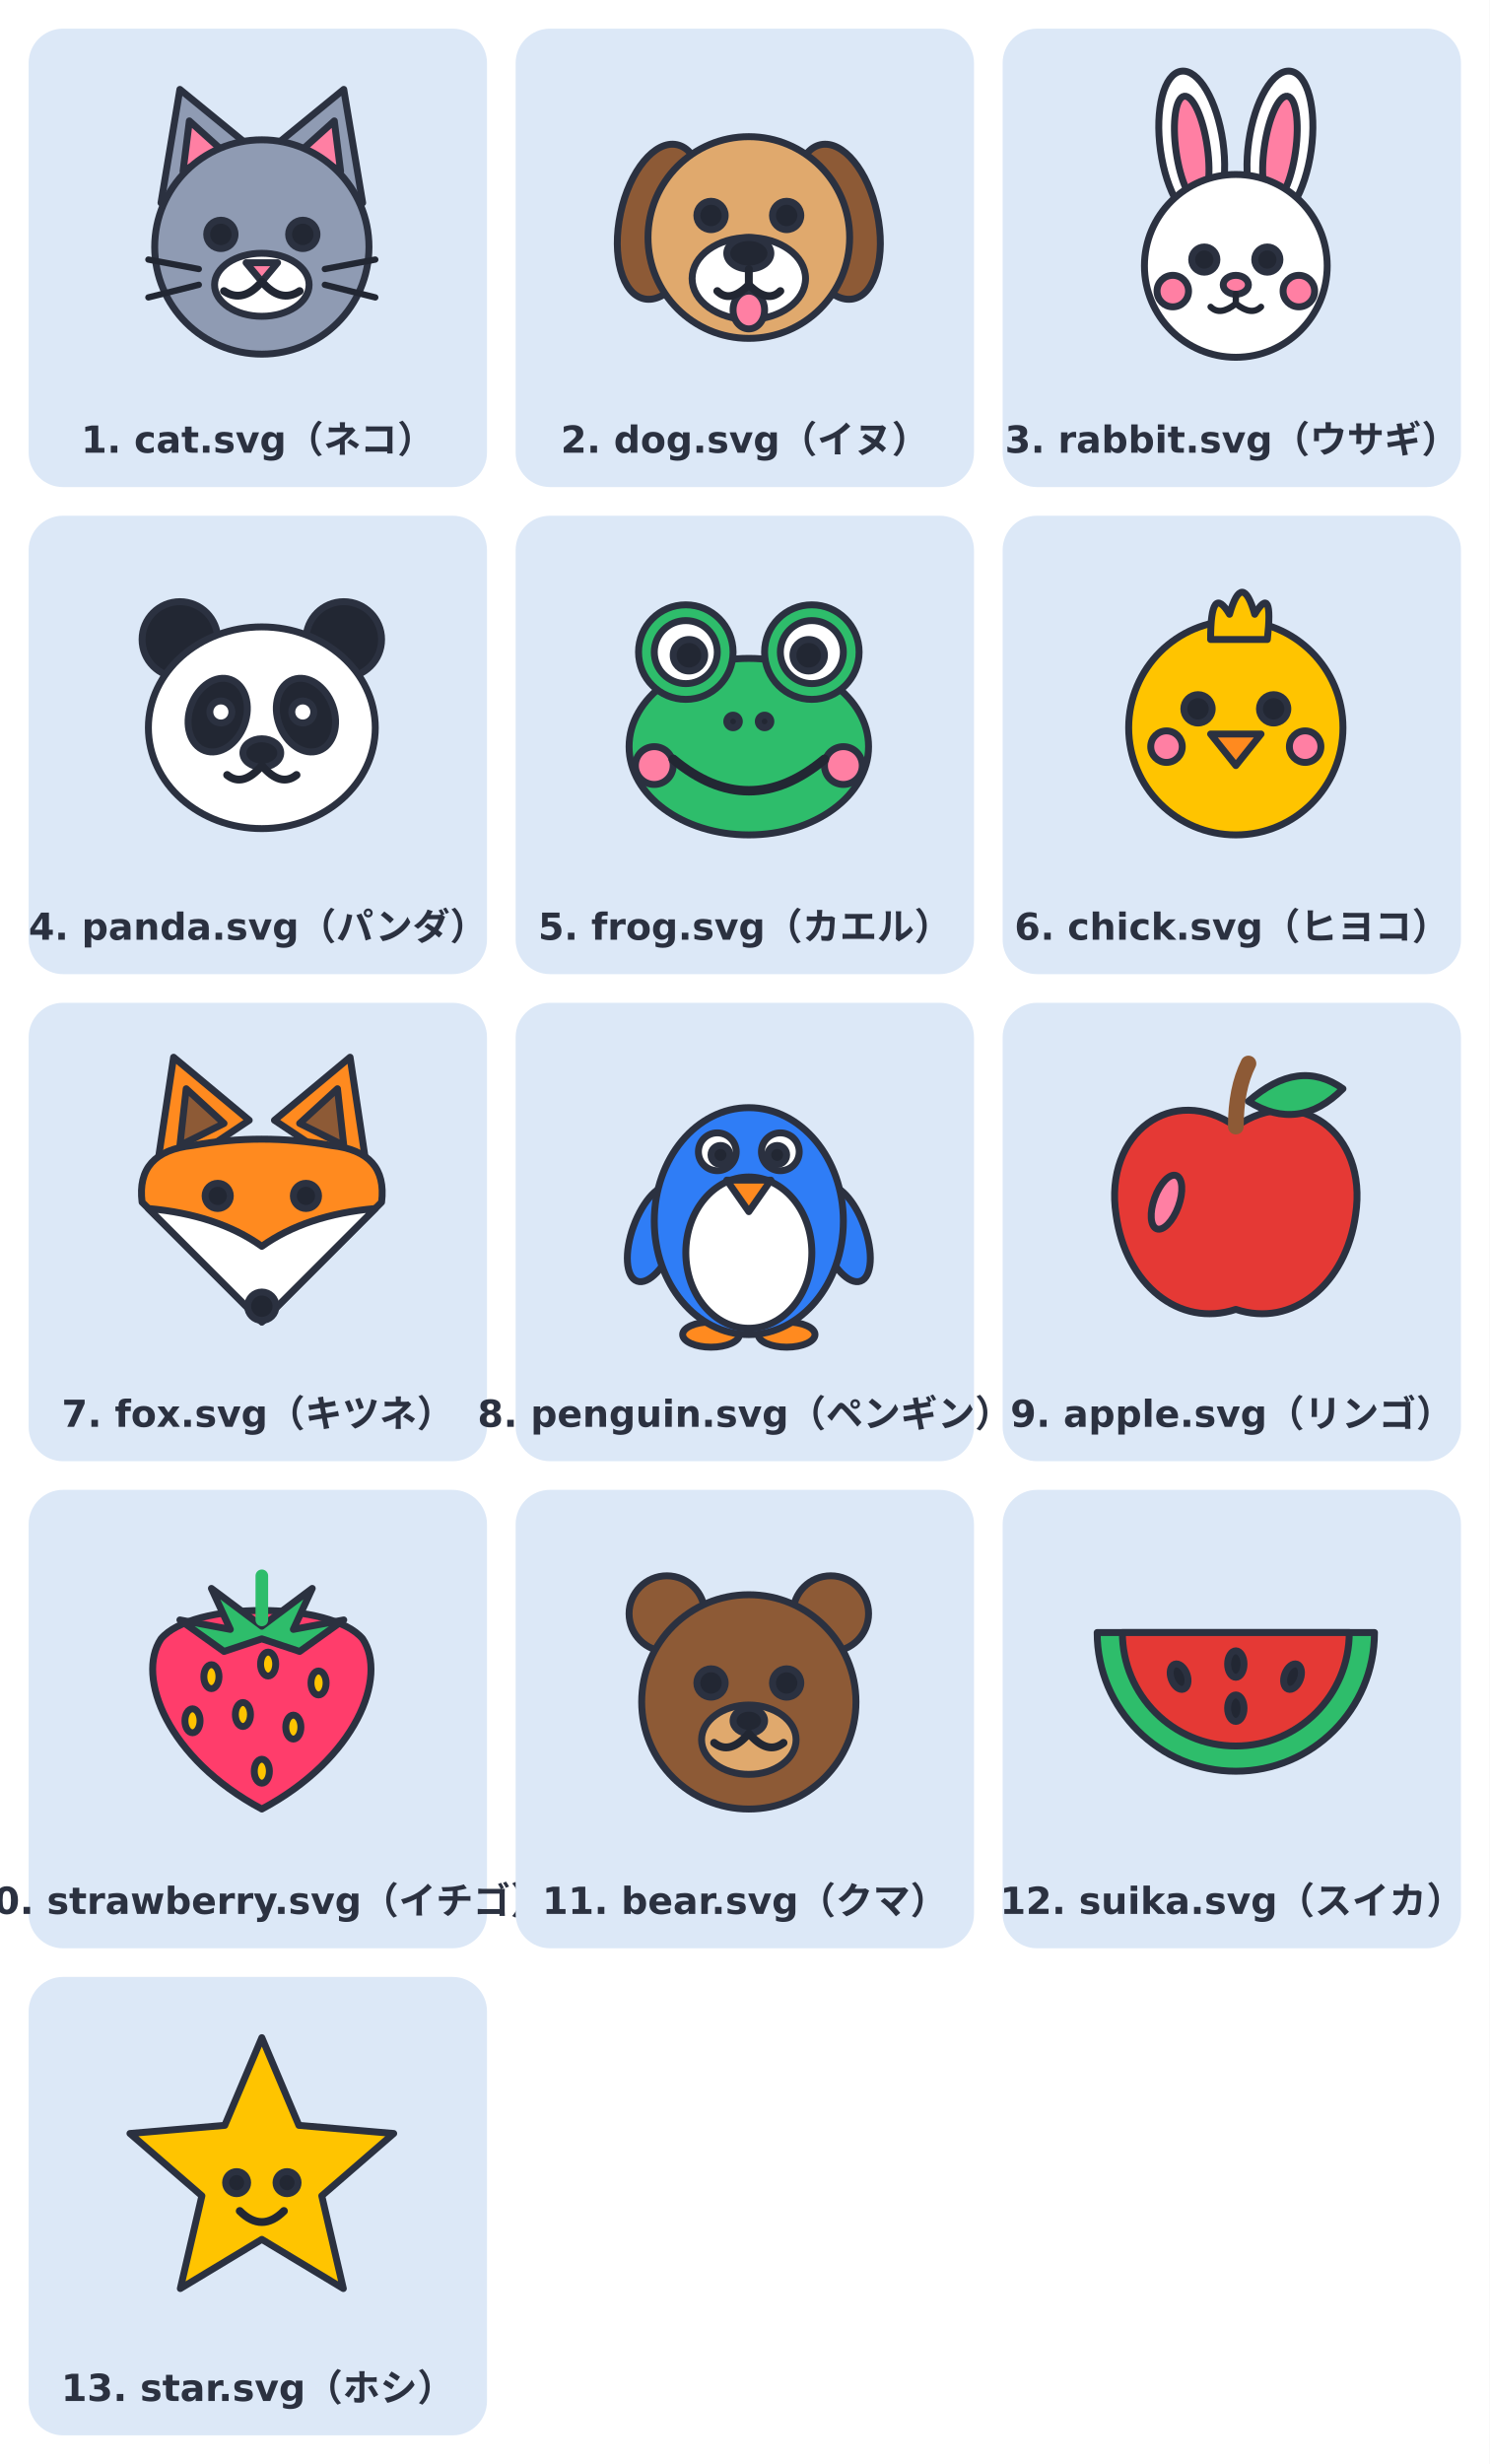
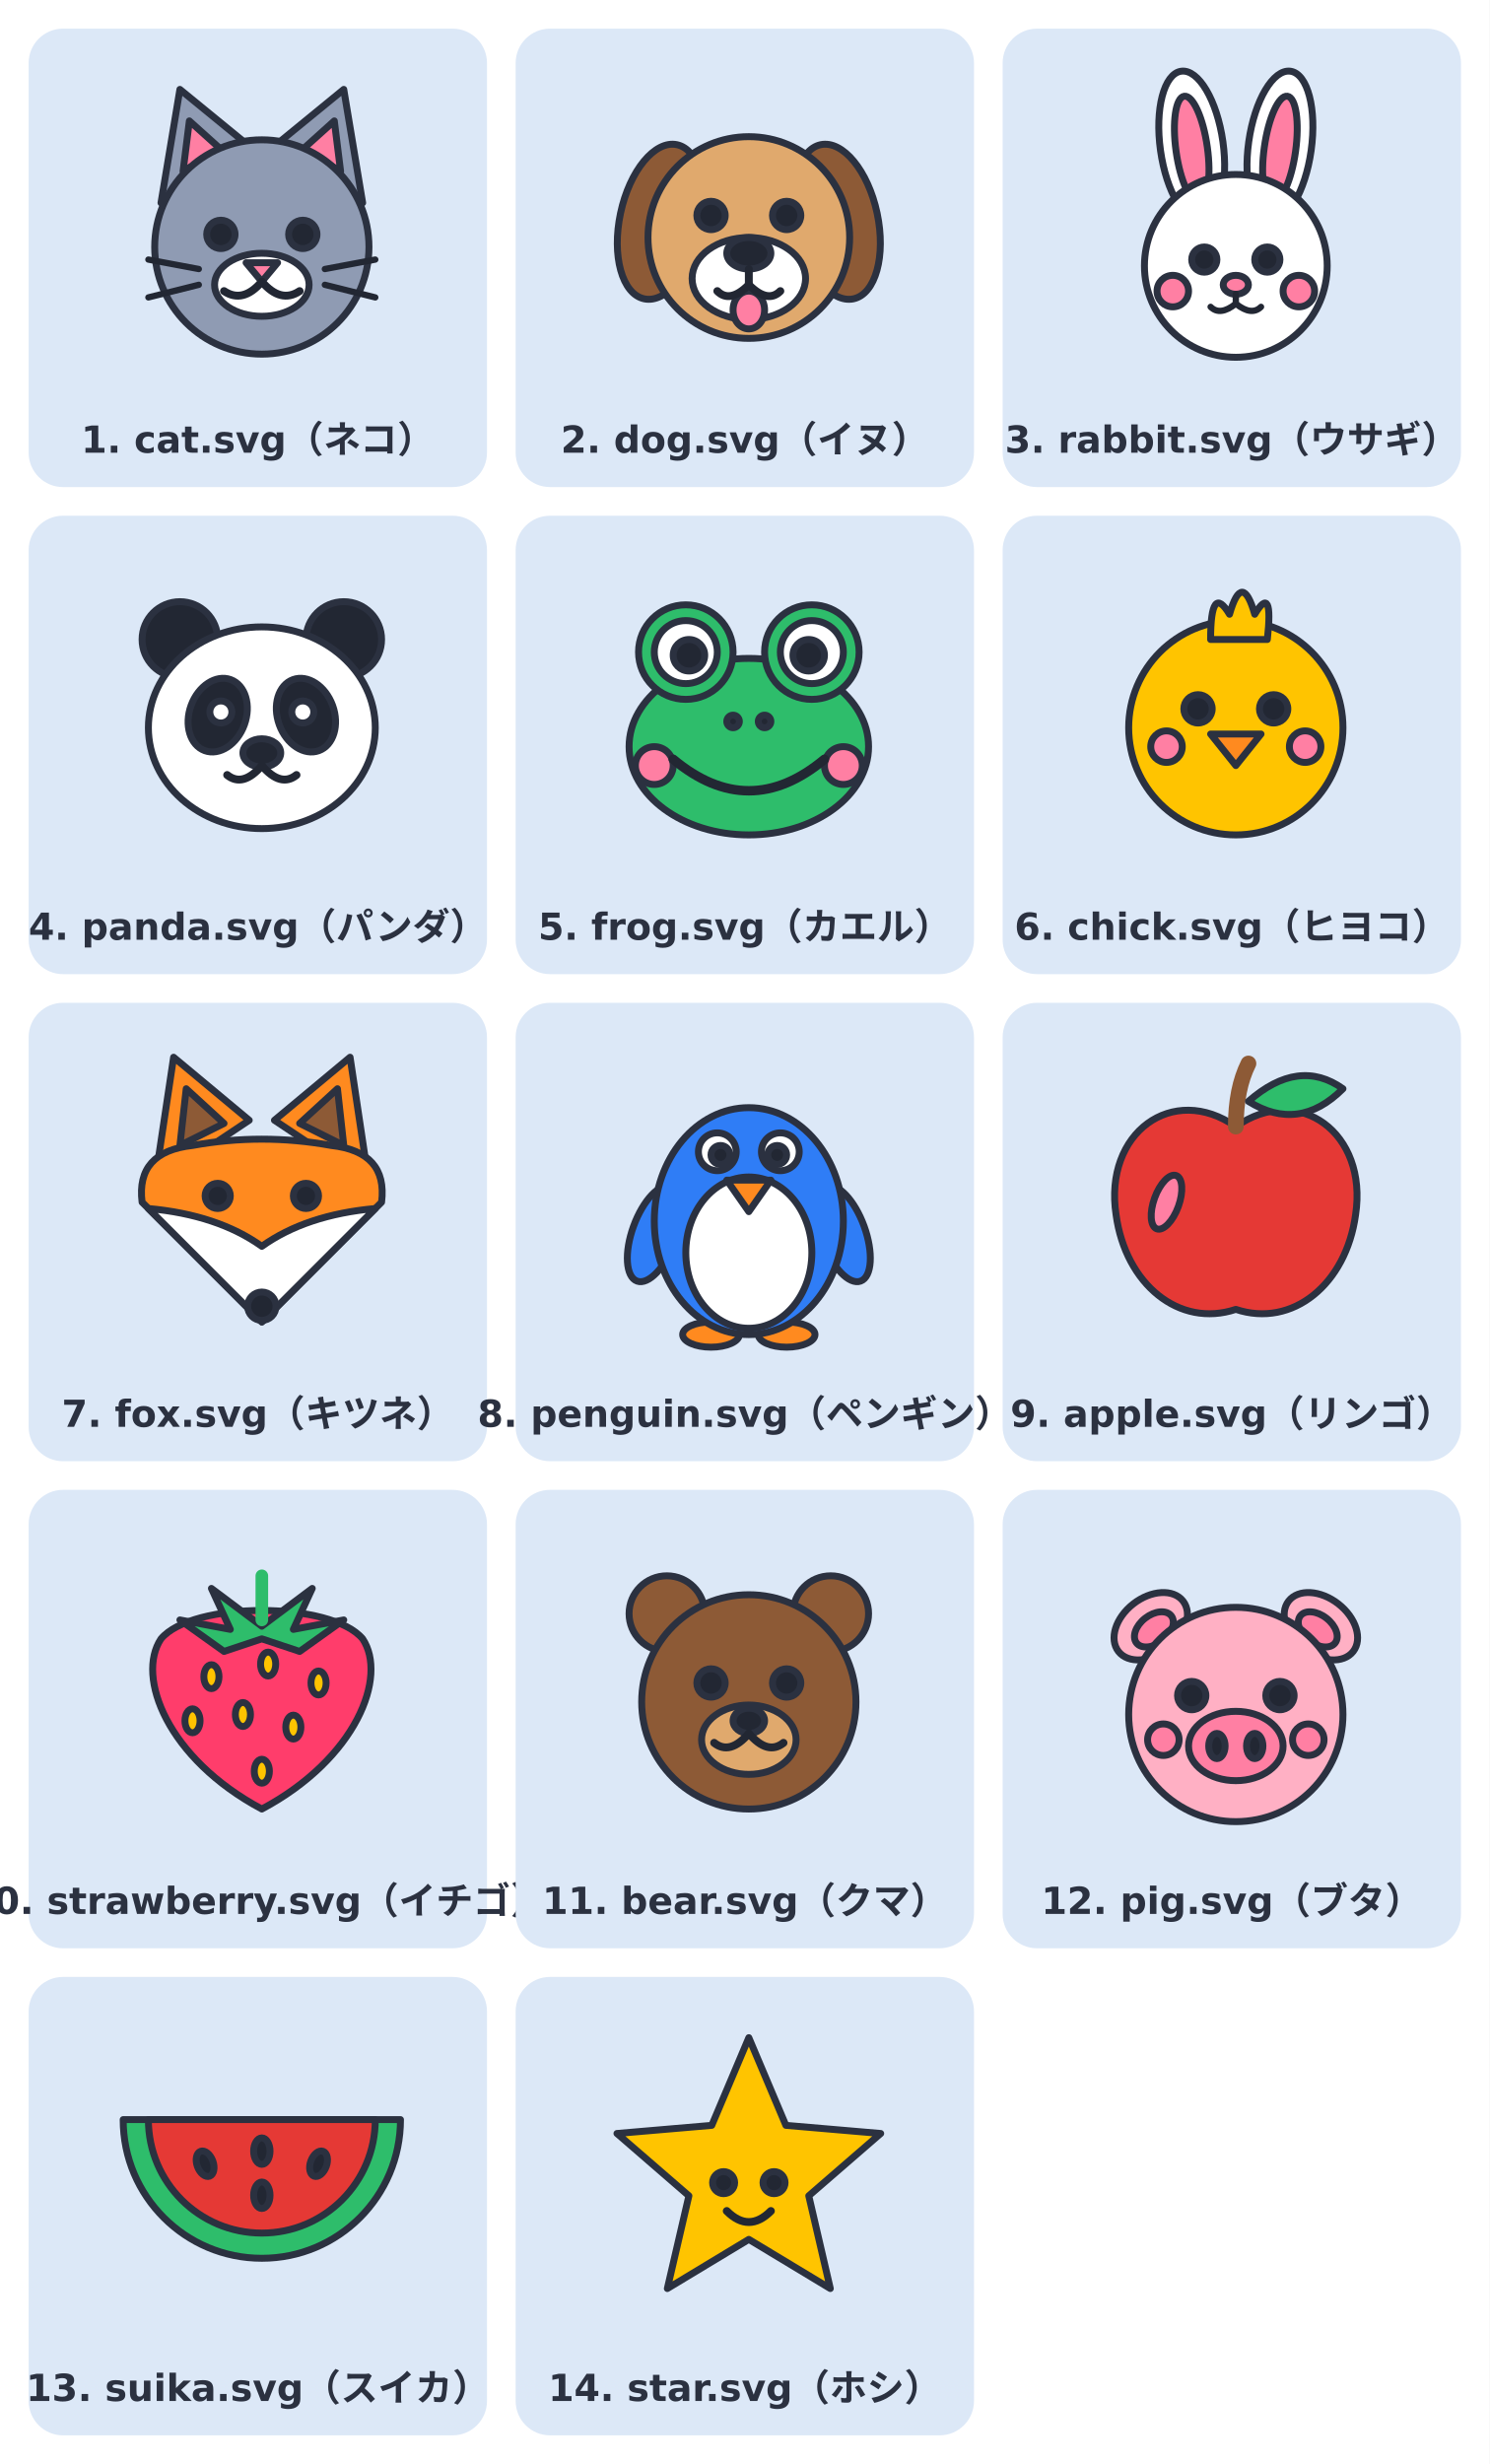
<svg xmlns="http://www.w3.org/2000/svg" viewBox="0 0 520 860">
  <rect width="100%" height="100%" fill="#ffffff" />
  <rect x="10" y="10" width="160" height="160" rx="12" fill="#dce8f7" />
  <g transform="translate(32 18) scale(1.1)">
    <g transform="translate(4 4)">
      <g id="cat">
        <path d="M18 44 L24 8 L46 26 Z" fill="#8f9bb3" stroke="#2b3140" stroke-width="2.2" stroke-linejoin="round" />
        <path d="M82 44 L76 8 L54 26 Z" fill="#8f9bb3" stroke="#2b3140" stroke-width="2.2" stroke-linejoin="round" />
        <path d="M25 34 L27 18 L37 27 Z" fill="#ff7fa3" stroke="#2b3140" stroke-width="2.2" stroke-linejoin="round" />
        <path d="M75 34 L73 18 L63 27 Z" fill="#ff7fa3" stroke="#2b3140" stroke-width="2.2" stroke-linejoin="round" />
        <circle cx="50" cy="58" r="34" fill="#8f9bb3" stroke="#2b3140" stroke-width="2.2" stroke-linejoin="round" />
        <ellipse cx="50" cy="70" rx="15" ry="10" fill="#ffffff" stroke="#2b3140" stroke-width="2.2" stroke-linejoin="round" />
        <circle cx="37" cy="54" r="4.5" fill="#222733" stroke="#2b3140" stroke-width="2.2" stroke-linejoin="round" />
        <circle cx="63" cy="54" r="4.5" fill="#222733" stroke="#2b3140" stroke-width="2.2" stroke-linejoin="round" />
        <path d="M45 63 L55 63 L50 69 Z" fill="#ff7fa3" stroke="#2b3140" stroke-width="2.2" stroke-linejoin="round" />
        <path d="M50 69 Q44 76 38 72" fill="none" stroke="#222733" stroke-width="2.5" stroke-linecap="round" stroke-linejoin="round" />
        <path d="M50 69 Q56 76 62 72" fill="none" stroke="#222733" stroke-width="2.5" stroke-linecap="round" stroke-linejoin="round" />
        <path d="M14 62 L30 65" fill="none" stroke="#222733" stroke-width="2" stroke-linecap="round" stroke-linejoin="round" />
        <path d="M14 74 L30 70" fill="none" stroke="#222733" stroke-width="2" stroke-linecap="round" stroke-linejoin="round" />
        <path d="M86 62 L70 65" fill="none" stroke="#222733" stroke-width="2" stroke-linecap="round" stroke-linejoin="round" />
        <path d="M86 74 L70 70" fill="none" stroke="#222733" stroke-width="2" stroke-linecap="round" stroke-linejoin="round" />
      </g>
    </g>
  </g>
  <text x="90.0" y="158" text-anchor="middle" font-size="13" font-weight="bold" fill="#2b3140" font-family="Hiragino Sans, Noto Sans JP, DejaVu Sans, sans-serif">1. cat.svg（ネコ）</text>
  <rect x="180" y="10" width="160" height="160" rx="12" fill="#dce8f7" />
  <g transform="translate(202 18) scale(1.1)">
    <g transform="translate(4 4)">
      <g id="dog">
        <ellipse cx="22" cy="50" rx="13" ry="25" fill="#8d5a36" transform="rotate(12 22 50)" stroke="#2b3140" stroke-width="2.2" stroke-linejoin="round" />
        <ellipse cx="78" cy="50" rx="13" ry="25" fill="#8d5a36" transform="rotate(-12 78 50)" stroke="#2b3140" stroke-width="2.2" stroke-linejoin="round" />
        <circle cx="50" cy="55" r="32" fill="#e0a96d" stroke="#2b3140" stroke-width="2.2" stroke-linejoin="round" />
        <ellipse cx="50" cy="68" rx="18" ry="13" fill="#ffffff" stroke="#2b3140" stroke-width="2.2" stroke-linejoin="round" />
        <ellipse cx="50" cy="78" rx="5" ry="6" fill="#ff7fa3" stroke="#2b3140" stroke-width="2.2" stroke-linejoin="round" />
        <ellipse cx="50" cy="60" rx="7" ry="5" fill="#222733" stroke="#2b3140" stroke-width="2.2" stroke-linejoin="round" />
        <circle cx="38" cy="48" r="4.5" fill="#222733" stroke="#2b3140" stroke-width="2.2" stroke-linejoin="round" />
        <circle cx="62" cy="48" r="4.5" fill="#222733" stroke="#2b3140" stroke-width="2.2" stroke-linejoin="round" />
        <path d="M50 65 L50 70" fill="none" stroke="#222733" stroke-width="2.5" stroke-linecap="round" stroke-linejoin="round" />
        <path d="M50 70 Q44 76 40 72" fill="none" stroke="#222733" stroke-width="2.5" stroke-linecap="round" stroke-linejoin="round" />
        <path d="M50 70 Q56 76 60 72" fill="none" stroke="#222733" stroke-width="2.5" stroke-linecap="round" stroke-linejoin="round" />
      </g>
    </g>
  </g>
  <text x="260.0" y="158" text-anchor="middle" font-size="13" font-weight="bold" fill="#2b3140" font-family="Hiragino Sans, Noto Sans JP, DejaVu Sans, sans-serif">2. dog.svg（イヌ）</text>
  <rect x="350" y="10" width="160" height="160" rx="12" fill="#dce8f7" />
  <g transform="translate(372 18) scale(1.1)">
    <g transform="translate(4 4)">
      <g id="rabbit">
        <ellipse cx="36" cy="26" rx="10" ry="24" fill="#ffffff" transform="rotate(-8 36 26)" stroke="#2b3140" stroke-width="2.2" stroke-linejoin="round" />
        <ellipse cx="64" cy="26" rx="10" ry="24" fill="#ffffff" transform="rotate(8 64 26)" stroke="#2b3140" stroke-width="2.2" stroke-linejoin="round" />
        <ellipse cx="36" cy="27" rx="5" ry="17" fill="#ff7fa3" transform="rotate(-8 36 27)" stroke="#2b3140" stroke-width="2.2" stroke-linejoin="round" />
        <ellipse cx="64" cy="27" rx="5" ry="17" fill="#ff7fa3" transform="rotate(8 64 27)" stroke="#2b3140" stroke-width="2.2" stroke-linejoin="round" />
        <circle cx="50" cy="64" r="29" fill="#ffffff" stroke="#2b3140" stroke-width="2.2" stroke-linejoin="round" />
        <circle cx="30" cy="72" r="5" fill="#ff7fa3" stroke="#2b3140" stroke-width="2.2" stroke-linejoin="round" />
        <circle cx="70" cy="72" r="5" fill="#ff7fa3" stroke="#2b3140" stroke-width="2.2" stroke-linejoin="round" />
        <circle cx="40" cy="62" r="4" fill="#222733" stroke="#2b3140" stroke-width="2.2" stroke-linejoin="round" />
        <circle cx="60" cy="62" r="4" fill="#222733" stroke="#2b3140" stroke-width="2.2" stroke-linejoin="round" />
        <ellipse cx="50" cy="70" rx="4" ry="3" fill="#ff7fa3" stroke="#2b3140" stroke-width="2.2" stroke-linejoin="round" />
        <path d="M50 73 L50 76" fill="none" stroke="#222733" stroke-width="2" stroke-linecap="round" stroke-linejoin="round" />
        <path d="M50 76 Q45 80 42 77" fill="none" stroke="#222733" stroke-width="2" stroke-linecap="round" stroke-linejoin="round" />
        <path d="M50 76 Q55 80 58 77" fill="none" stroke="#222733" stroke-width="2" stroke-linecap="round" stroke-linejoin="round" />
      </g>
    </g>
  </g>
  <text x="430.0" y="158" text-anchor="middle" font-size="13" font-weight="bold" fill="#2b3140" font-family="Hiragino Sans, Noto Sans JP, DejaVu Sans, sans-serif">3. rabbit.svg（ウサギ）</text>
  <rect x="10" y="180" width="160" height="160" rx="12" fill="#dce8f7" />
  <g transform="translate(32 188) scale(1.1)">
    <g transform="translate(4 4)">
      <g id="panda">
        <circle cx="24" cy="28" r="12" fill="#222733" stroke="#2b3140" stroke-width="2.2" stroke-linejoin="round" />
        <circle cx="76" cy="28" r="12" fill="#222733" stroke="#2b3140" stroke-width="2.2" stroke-linejoin="round" />
        <ellipse cx="50" cy="56" rx="36" ry="32" fill="#ffffff" stroke="#2b3140" stroke-width="2.2" stroke-linejoin="round" />
        <ellipse cx="36" cy="52" rx="9" ry="12" fill="#222733" transform="rotate(20 36 52)" stroke="#2b3140" stroke-width="2.2" stroke-linejoin="round" />
        <ellipse cx="64" cy="52" rx="9" ry="12" fill="#222733" transform="rotate(-20 64 52)" stroke="#2b3140" stroke-width="2.2" stroke-linejoin="round" />
        <circle cx="37" cy="51" r="3.5" fill="#ffffff" stroke="#2b3140" stroke-width="2.2" stroke-linejoin="round" />
        <circle cx="63" cy="51" r="3.5" fill="#ffffff" stroke="#2b3140" stroke-width="2.2" stroke-linejoin="round" />
        <ellipse cx="50" cy="64" rx="6" ry="4.5" fill="#222733" stroke="#2b3140" stroke-width="2.2" stroke-linejoin="round" />
        <path d="M50 68 Q44 75 39 71" fill="none" stroke="#222733" stroke-width="2.5" stroke-linecap="round" stroke-linejoin="round" />
        <path d="M50 68 Q56 75 61 71" fill="none" stroke="#222733" stroke-width="2.5" stroke-linecap="round" stroke-linejoin="round" />
      </g>
    </g>
  </g>
  <text x="90.0" y="328" text-anchor="middle" font-size="13" font-weight="bold" fill="#2b3140" font-family="Hiragino Sans, Noto Sans JP, DejaVu Sans, sans-serif">4. panda.svg（パンダ）</text>
  <rect x="180" y="180" width="160" height="160" rx="12" fill="#dce8f7" />
  <g transform="translate(202 188) scale(1.1)">
    <g transform="translate(4 4)">
      <g id="frog">
        <ellipse cx="50" cy="62" rx="38" ry="28" fill="#2ebd6b" stroke="#2b3140" stroke-width="2.2" stroke-linejoin="round" />
        <circle cx="30" cy="32" r="15" fill="#2ebd6b" stroke="#2b3140" stroke-width="2.2" stroke-linejoin="round" />
        <circle cx="70" cy="32" r="15" fill="#2ebd6b" stroke="#2b3140" stroke-width="2.2" stroke-linejoin="round" />
        <circle cx="30" cy="32" r="10" fill="#ffffff" stroke="#2b3140" stroke-width="2.2" stroke-linejoin="round" />
        <circle cx="70" cy="32" r="10" fill="#ffffff" stroke="#2b3140" stroke-width="2.2" stroke-linejoin="round" />
        <circle cx="31" cy="33" r="5" fill="#222733" stroke="#2b3140" stroke-width="2.2" stroke-linejoin="round" />
        <circle cx="69" cy="33" r="5" fill="#222733" stroke="#2b3140" stroke-width="2.2" stroke-linejoin="round" />
        <circle cx="20" cy="68" r="6" fill="#ff7fa3" stroke="#2b3140" stroke-width="2.2" stroke-linejoin="round" />
        <circle cx="80" cy="68" r="6" fill="#ff7fa3" stroke="#2b3140" stroke-width="2.2" stroke-linejoin="round" />
        <circle cx="45" cy="54" r="2" fill="#222733" stroke="#2b3140" stroke-width="2.2" stroke-linejoin="round" />
        <circle cx="55" cy="54" r="2" fill="#222733" stroke="#2b3140" stroke-width="2.2" stroke-linejoin="round" />
        <path d="M26 66 Q50 86 74 66" fill="none" stroke="#222733" stroke-width="3" stroke-linecap="round" stroke-linejoin="round" />
      </g>
    </g>
  </g>
  <text x="260.0" y="328" text-anchor="middle" font-size="13" font-weight="bold" fill="#2b3140" font-family="Hiragino Sans, Noto Sans JP, DejaVu Sans, sans-serif">5. frog.svg（カエル）</text>
  <rect x="350" y="180" width="160" height="160" rx="12" fill="#dce8f7" />
  <g transform="translate(372 188) scale(1.1)">
    <g transform="translate(4 4)">
      <g id="chick">
        <circle cx="50" cy="56" r="34" fill="#ffc400" stroke="#2b3140" stroke-width="2.2" stroke-linejoin="round" />
        <path d="M42 28 Q42 10 48 20 Q52 6 56 20 Q62 10 60 28 Z" fill="#ffc400" stroke="#2b3140" stroke-width="2.2" stroke-linejoin="round" />
        <path d="M42 58 L58 58 L50 68 Z" fill="#ff8a1f" stroke="#2b3140" stroke-width="2.2" stroke-linejoin="round" />
        <circle cx="38" cy="50" r="4.5" fill="#222733" stroke="#2b3140" stroke-width="2.2" stroke-linejoin="round" />
        <circle cx="62" cy="50" r="4.5" fill="#222733" stroke="#2b3140" stroke-width="2.2" stroke-linejoin="round" />
        <circle cx="28" cy="62" r="5" fill="#ff7fa3" stroke="#2b3140" stroke-width="2.2" stroke-linejoin="round" />
        <circle cx="72" cy="62" r="5" fill="#ff7fa3" stroke="#2b3140" stroke-width="2.2" stroke-linejoin="round" />
      </g>
    </g>
  </g>
  <text x="430.0" y="328" text-anchor="middle" font-size="13" font-weight="bold" fill="#2b3140" font-family="Hiragino Sans, Noto Sans JP, DejaVu Sans, sans-serif">6. chick.svg（ヒヨコ）</text>
  <rect x="10" y="350" width="160" height="160" rx="12" fill="#dce8f7" />
  <g transform="translate(32 358) scale(1.1)">
    <g transform="translate(4 4)">
      <g id="fox">
        <path d="M16 46 L22 6 L46 26 Z" fill="#ff8a1f" stroke="#2b3140" stroke-width="2.2" stroke-linejoin="round" />
        <path d="M84 46 L78 6 L54 26 Z" fill="#ff8a1f" stroke="#2b3140" stroke-width="2.2" stroke-linejoin="round" />
        <path d="M24 34 L26 16 L38 27 Z" fill="#8d5a36" stroke="#2b3140" stroke-width="2.2" stroke-linejoin="round" />
        <path d="M76 34 L74 16 L62 27 Z" fill="#8d5a36" stroke="#2b3140" stroke-width="2.2" stroke-linejoin="round" />
        <path d="M50 90 L12 52 Q10 36 28 34 Q50 30 72 34 Q90 36 88 52 Z" fill="#ff8a1f" stroke="#2b3140" stroke-width="2.2" stroke-linejoin="round" />
        <path d="M50 90 L14 54 Q36 56 50 66 Q64 56 86 54 Z" fill="#ffffff" stroke="#2b3140" stroke-width="2.2" stroke-linejoin="round" />
        <circle cx="36" cy="50" r="4" fill="#222733" stroke="#2b3140" stroke-width="2.2" stroke-linejoin="round" />
        <circle cx="64" cy="50" r="4" fill="#222733" stroke="#2b3140" stroke-width="2.2" stroke-linejoin="round" />
        <circle cx="50" cy="85" r="4.5" fill="#222733" stroke="#2b3140" stroke-width="2.2" stroke-linejoin="round" />
      </g>
    </g>
  </g>
  <text x="90.0" y="498" text-anchor="middle" font-size="13" font-weight="bold" fill="#2b3140" font-family="Hiragino Sans, Noto Sans JP, DejaVu Sans, sans-serif">7. fox.svg（キツネ）</text>
  <rect x="180" y="350" width="160" height="160" rx="12" fill="#dce8f7" />
  <g transform="translate(202 358) scale(1.1)">
    <g transform="translate(4 4)">
      <g id="penguin">
        <ellipse cx="20" cy="62" rx="7" ry="16" fill="#2f7df6" transform="rotate(20 20 62)" stroke="#2b3140" stroke-width="2.2" stroke-linejoin="round" />
        <ellipse cx="80" cy="62" rx="7" ry="16" fill="#2f7df6" transform="rotate(-20 80 62)" stroke="#2b3140" stroke-width="2.2" stroke-linejoin="round" />
        <ellipse cx="38" cy="94" rx="9" ry="4" fill="#ff8a1f" stroke="#2b3140" stroke-width="2.2" stroke-linejoin="round" />
        <ellipse cx="62" cy="94" rx="9" ry="4" fill="#ff8a1f" stroke="#2b3140" stroke-width="2.2" stroke-linejoin="round" />
        <ellipse cx="50" cy="58" rx="30" ry="36" fill="#2f7df6" stroke="#2b3140" stroke-width="2.2" stroke-linejoin="round" />
        <ellipse cx="50" cy="68" rx="20" ry="24" fill="#ffffff" stroke="#2b3140" stroke-width="2.2" stroke-linejoin="round" />
        <circle cx="40" cy="36" r="6" fill="#ffffff" stroke="#2b3140" stroke-width="2.2" stroke-linejoin="round" />
        <circle cx="60" cy="36" r="6" fill="#ffffff" stroke="#2b3140" stroke-width="2.2" stroke-linejoin="round" />
        <circle cx="41" cy="37" r="3" fill="#222733" stroke="#2b3140" stroke-width="2.2" stroke-linejoin="round" />
        <circle cx="59" cy="37" r="3" fill="#222733" stroke="#2b3140" stroke-width="2.2" stroke-linejoin="round" />
        <path d="M43 45 L57 45 L50 55 Z" fill="#ff8a1f" stroke="#2b3140" stroke-width="2.2" stroke-linejoin="round" />
      </g>
    </g>
  </g>
  <text x="260.0" y="498" text-anchor="middle" font-size="13" font-weight="bold" fill="#2b3140" font-family="Hiragino Sans, Noto Sans JP, DejaVu Sans, sans-serif">8. penguin.svg（ペンギン）</text>
  <rect x="350" y="350" width="160" height="160" rx="12" fill="#dce8f7" />
  <g transform="translate(372 358) scale(1.1)">
    <g transform="translate(4 4)">
      <g id="apple">
        <path d="M50 28 C30 14 8 30 12 56 C15 78 32 92 50 86 C68 92 85 78 88 56 C92 30 70 14 50 28 Z" fill="#e53935" stroke="#2b3140" stroke-width="2.2" stroke-linejoin="round" />
        <ellipse cx="28" cy="52" rx="4" ry="9" fill="#ff7fa3" transform="rotate(20 28 52)" stroke="#2b3140" stroke-width="2.2" stroke-linejoin="round" />
        <path d="M50 28 Q50 16 54 8" fill="none" stroke="#8d5a36" stroke-width="5" stroke-linecap="round" stroke-linejoin="round" />
        <path d="M54 20 Q70 6 84 16 Q70 30 54 20 Z" fill="#2ebd6b" stroke="#2b3140" stroke-width="2.2" stroke-linejoin="round" />
      </g>
    </g>
  </g>
  <text x="430.0" y="498" text-anchor="middle" font-size="13" font-weight="bold" fill="#2b3140" font-family="Hiragino Sans, Noto Sans JP, DejaVu Sans, sans-serif">9. apple.svg（リンゴ）</text>
  <rect x="10" y="520" width="160" height="160" rx="12" fill="#dce8f7" />
  <g transform="translate(32 528) scale(1.1)">
    <g transform="translate(4 4)">
      <g id="strawberry">
        <path d="M50 90 C20 74 10 48 18 36 C28 24 72 24 82 36 C90 48 80 74 50 90 Z" fill="#ff3d6b" stroke="#2b3140" stroke-width="2.2" stroke-linejoin="round" />
        <ellipse cx="34" cy="48" rx="2.4" ry="3.8" fill="#ffc400" stroke="#2b3140" stroke-width="2.2" stroke-linejoin="round" />
        <ellipse cx="52" cy="44" rx="2.4" ry="3.8" fill="#ffc400" stroke="#2b3140" stroke-width="2.2" stroke-linejoin="round" />
        <ellipse cx="68" cy="50" rx="2.4" ry="3.8" fill="#ffc400" stroke="#2b3140" stroke-width="2.2" stroke-linejoin="round" />
        <ellipse cx="28" cy="62" rx="2.4" ry="3.8" fill="#ffc400" stroke="#2b3140" stroke-width="2.2" stroke-linejoin="round" />
        <ellipse cx="44" cy="60" rx="2.4" ry="3.8" fill="#ffc400" stroke="#2b3140" stroke-width="2.2" stroke-linejoin="round" />
        <ellipse cx="60" cy="64" rx="2.4" ry="3.8" fill="#ffc400" stroke="#2b3140" stroke-width="2.2" stroke-linejoin="round" />
        <ellipse cx="50" cy="78" rx="2.4" ry="3.8" fill="#ffc400" stroke="#2b3140" stroke-width="2.2" stroke-linejoin="round" />
        <path d="M50 32 L34 20 L40 33 L24 30 L38 40 L50 36 L62 40 L76 30 L60 33 L66 20 Z" fill="#2ebd6b" stroke="#2b3140" stroke-width="2.2" stroke-linejoin="round" />
        <path d="M50 30 L50 16" fill="none" stroke="#2ebd6b" stroke-width="4" stroke-linecap="round" stroke-linejoin="round" />
      </g>
    </g>
  </g>
  <text x="90.0" y="668" text-anchor="middle" font-size="13" font-weight="bold" fill="#2b3140" font-family="Hiragino Sans, Noto Sans JP, DejaVu Sans, sans-serif">10. strawberry.svg（イチゴ）</text>
  <rect x="180" y="520" width="160" height="160" rx="12" fill="#dce8f7" />
  <g transform="translate(202 528) scale(1.1)">
    <g transform="translate(4 4)">
      <g id="bear">
        <circle cx="24" cy="28" r="12" fill="#8d5a36" stroke="#2b3140" stroke-width="2.2" stroke-linejoin="round" />
        <circle cx="76" cy="28" r="12" fill="#8d5a36" stroke="#2b3140" stroke-width="2.2" stroke-linejoin="round" />
        <circle cx="50" cy="56" r="34" fill="#8d5a36" stroke="#2b3140" stroke-width="2.2" stroke-linejoin="round" />
        <ellipse cx="50" cy="68" rx="15" ry="11" fill="#e0a96d" stroke="#2b3140" stroke-width="2.2" stroke-linejoin="round" />
        <circle cx="38" cy="50" r="4.5" fill="#222733" stroke="#2b3140" stroke-width="2.2" stroke-linejoin="round" />
        <circle cx="62" cy="50" r="4.5" fill="#222733" stroke="#2b3140" stroke-width="2.2" stroke-linejoin="round" />
        <ellipse cx="50" cy="62" rx="5" ry="4" fill="#222733" stroke="#2b3140" stroke-width="2.2" stroke-linejoin="round" />
        <path d="M50 66 Q44 73 39 69" fill="none" stroke="#222733" stroke-width="2.5" stroke-linecap="round" stroke-linejoin="round" />
        <path d="M50 66 Q56 73 61 69" fill="none" stroke="#222733" stroke-width="2.5" stroke-linecap="round" stroke-linejoin="round" />
      </g>
    </g>
  </g>
  <text x="260.0" y="668" text-anchor="middle" font-size="13" font-weight="bold" fill="#2b3140" font-family="Hiragino Sans, Noto Sans JP, DejaVu Sans, sans-serif">11. bear.svg（クマ）</text>
  <rect x="350" y="520" width="160" height="160" rx="12" fill="#dce8f7" />
  <g transform="translate(372 528) scale(1.1)">
    <g transform="translate(4 4)">
+       <g id="pig">
+         <ellipse cx="23" cy="32" rx="13" ry="9" fill="#ffb0c4" transform="rotate(-38 23 32)" stroke="#2b3140" stroke-width="2.2" stroke-linejoin="round" />
+         <ellipse cx="77" cy="32" rx="13" ry="9" fill="#ffb0c4" transform="rotate(38 77 32)" stroke="#2b3140" stroke-width="2.2" stroke-linejoin="round" />
+         <ellipse cx="24" cy="33" rx="7" ry="4.5" fill="#ff7fa3" transform="rotate(-38 24 33)" stroke="#2b3140" stroke-width="2.2" stroke-linejoin="round" />
+         <ellipse cx="76" cy="33" rx="7" ry="4.5" fill="#ff7fa3" transform="rotate(38 76 33)" stroke="#2b3140" stroke-width="2.2" stroke-linejoin="round" />
+         <circle cx="50" cy="60" r="34" fill="#ffb0c4" stroke="#2b3140" stroke-width="2.2" stroke-linejoin="round" />
+         <circle cx="27" cy="68" r="5" fill="#ff7fa3" stroke="#2b3140" stroke-width="2.2" stroke-linejoin="round" />
+         <circle cx="73" cy="68" r="5" fill="#ff7fa3" stroke="#2b3140" stroke-width="2.2" stroke-linejoin="round" />
+         <ellipse cx="50" cy="70" rx="15" ry="11" fill="#ff7fa3" stroke="#2b3140" stroke-width="2.2" stroke-linejoin="round" />
+         <ellipse cx="44" cy="70" rx="2.6" ry="4" fill="#222733" stroke="#2b3140" stroke-width="2.2" stroke-linejoin="round" />
+         <ellipse cx="56" cy="70" rx="2.6" ry="4" fill="#222733" stroke="#2b3140" stroke-width="2.2" stroke-linejoin="round" />
+         <circle cx="36" cy="54" r="4.5" fill="#222733" stroke="#2b3140" stroke-width="2.2" stroke-linejoin="round" />
+         <circle cx="64" cy="54" r="4.5" fill="#222733" stroke="#2b3140" stroke-width="2.2" stroke-linejoin="round" />
+       </g>
+     </g>
+   </g>
+   <text x="430.0" y="668" text-anchor="middle" font-size="13" font-weight="bold" fill="#2b3140" font-family="Hiragino Sans, Noto Sans JP, DejaVu Sans, sans-serif">12. pig.svg（ブタ）</text>
+   <rect x="10" y="690" width="160" height="160" rx="12" fill="#dce8f7" />
+   <g transform="translate(32 698) scale(1.1)">
+     <g transform="translate(4 4)">
      <g id="suika">
        <path d="M6 34 A44 44 0 0 0 94 34 Z" fill="#2ebd6b" stroke="#2b3140" stroke-width="2.2" stroke-linejoin="round" />
        <path d="M14 34 A36 36 0 0 0 86 34 Z" fill="#e53935" stroke="#2b3140" stroke-width="2.2" stroke-linejoin="round" />
        <ellipse cx="32" cy="48" rx="2.6" ry="4.2" fill="#222733" transform="rotate(-20 32 48)" stroke="#2b3140" stroke-width="2.2" stroke-linejoin="round" />
        <ellipse cx="50" cy="58" rx="2.6" ry="4.2" fill="#222733" stroke="#2b3140" stroke-width="2.2" stroke-linejoin="round" />
        <ellipse cx="68" cy="48" rx="2.6" ry="4.2" fill="#222733" transform="rotate(20 68 48)" stroke="#2b3140" stroke-width="2.2" stroke-linejoin="round" />
        <ellipse cx="50" cy="44" rx="2.6" ry="4.2" fill="#222733" stroke="#2b3140" stroke-width="2.2" stroke-linejoin="round" />
      </g>
    </g>
  </g>
-   <text x="430.0" y="668" text-anchor="middle" font-size="13" font-weight="bold" fill="#2b3140" font-family="Hiragino Sans, Noto Sans JP, DejaVu Sans, sans-serif">12. suika.svg（スイカ）</text>
-   <rect x="10" y="690" width="160" height="160" rx="12" fill="#dce8f7" />
-   <g transform="translate(32 698) scale(1.1)">
+   <text x="90.0" y="838" text-anchor="middle" font-size="13" font-weight="bold" fill="#2b3140" font-family="Hiragino Sans, Noto Sans JP, DejaVu Sans, sans-serif">13. suika.svg（スイカ）</text>
+   <rect x="180" y="690" width="160" height="160" rx="12" fill="#dce8f7" />
+   <g transform="translate(202 698) scale(1.1)">
    <g transform="translate(4 4)">
      <g id="star">
        <path d="M50 8 L61.76 35.82 L91.85 38.4 L69.02 58.18 L75.86 87.6 L50 72 L24.14 87.6 L30.98 58.18 L8.15 38.4 L38.24 35.82 Z" fill="#ffc400" stroke="#2b3140" stroke-width="2.2" stroke-linejoin="round" />
        <circle cx="42" cy="54" r="3.5" fill="#222733" stroke="#2b3140" stroke-width="2.2" stroke-linejoin="round" />
        <circle cx="58" cy="54" r="3.5" fill="#222733" stroke="#2b3140" stroke-width="2.2" stroke-linejoin="round" />
        <path d="M43 63 Q50 70 57 63" fill="none" stroke="#222733" stroke-width="2.5" stroke-linecap="round" stroke-linejoin="round" />
      </g>
    </g>
  </g>
-   <text x="90.0" y="838" text-anchor="middle" font-size="13" font-weight="bold" fill="#2b3140" font-family="Hiragino Sans, Noto Sans JP, DejaVu Sans, sans-serif">13. star.svg（ホシ）</text>
+   <text x="260.0" y="838" text-anchor="middle" font-size="13" font-weight="bold" fill="#2b3140" font-family="Hiragino Sans, Noto Sans JP, DejaVu Sans, sans-serif">14. star.svg（ホシ）</text>
</svg>
